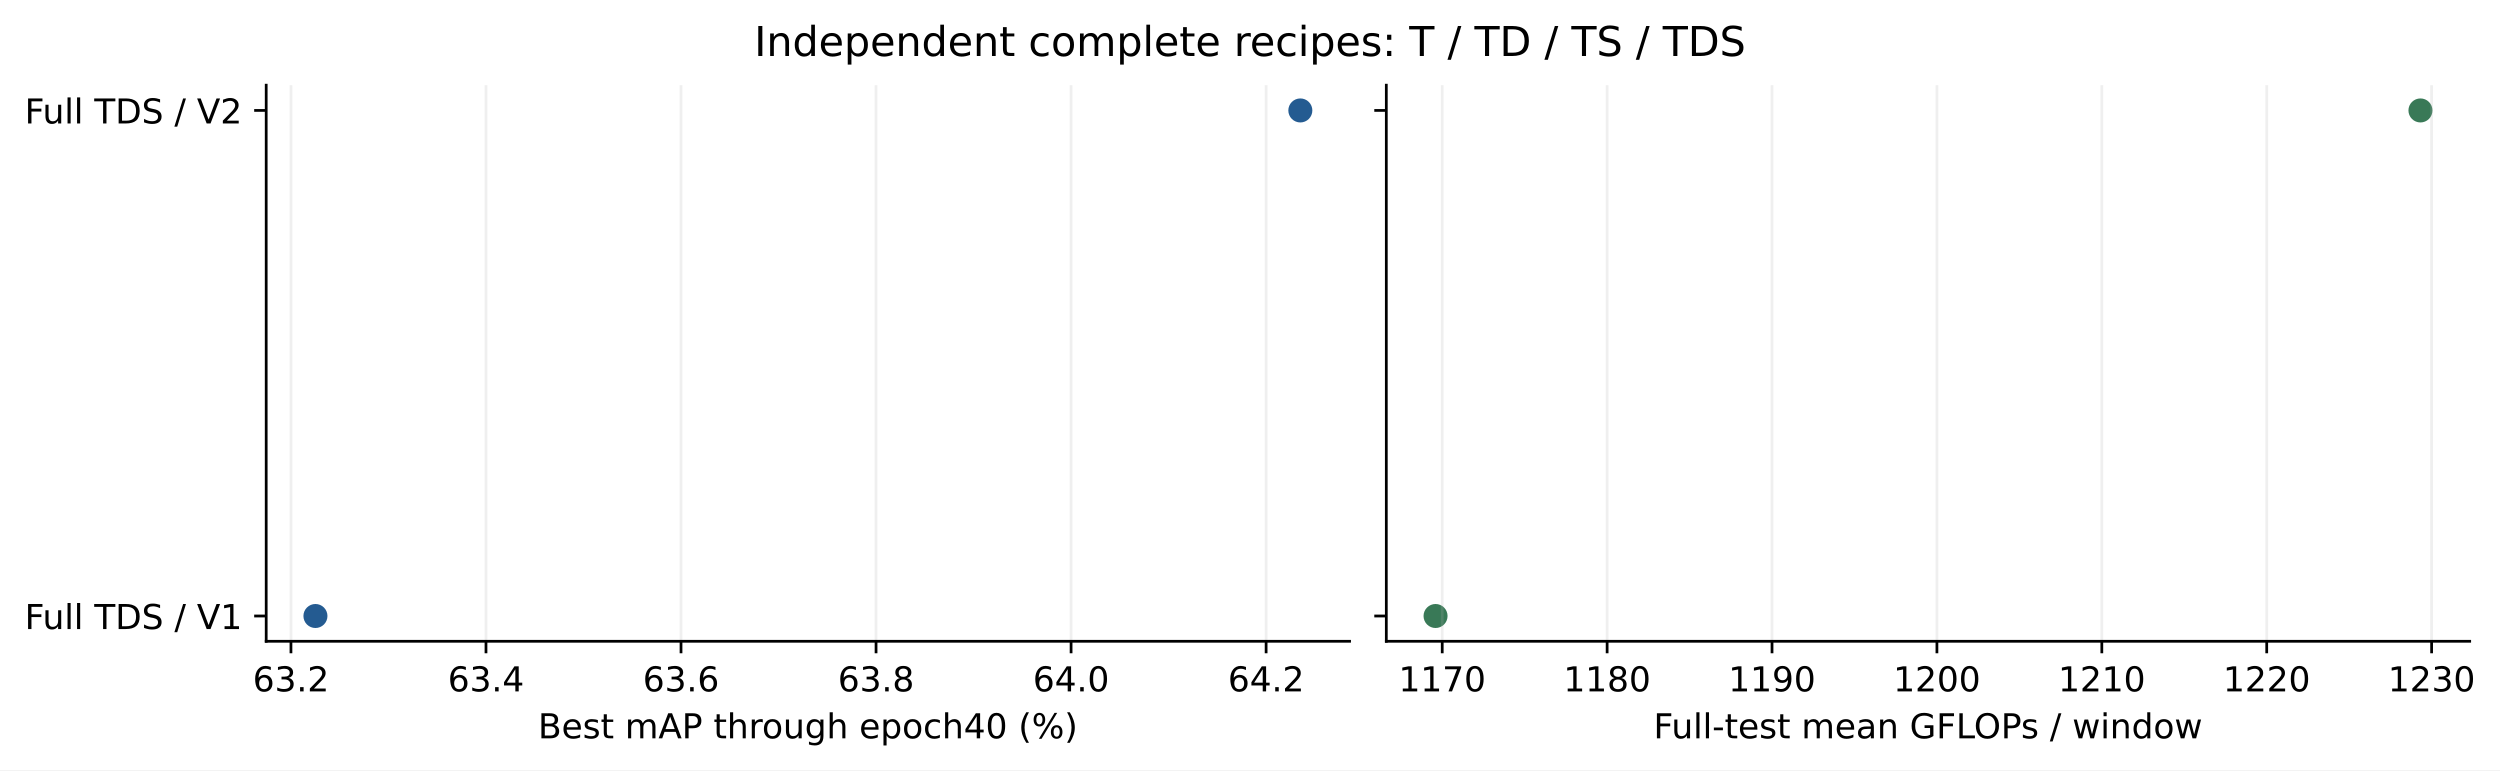
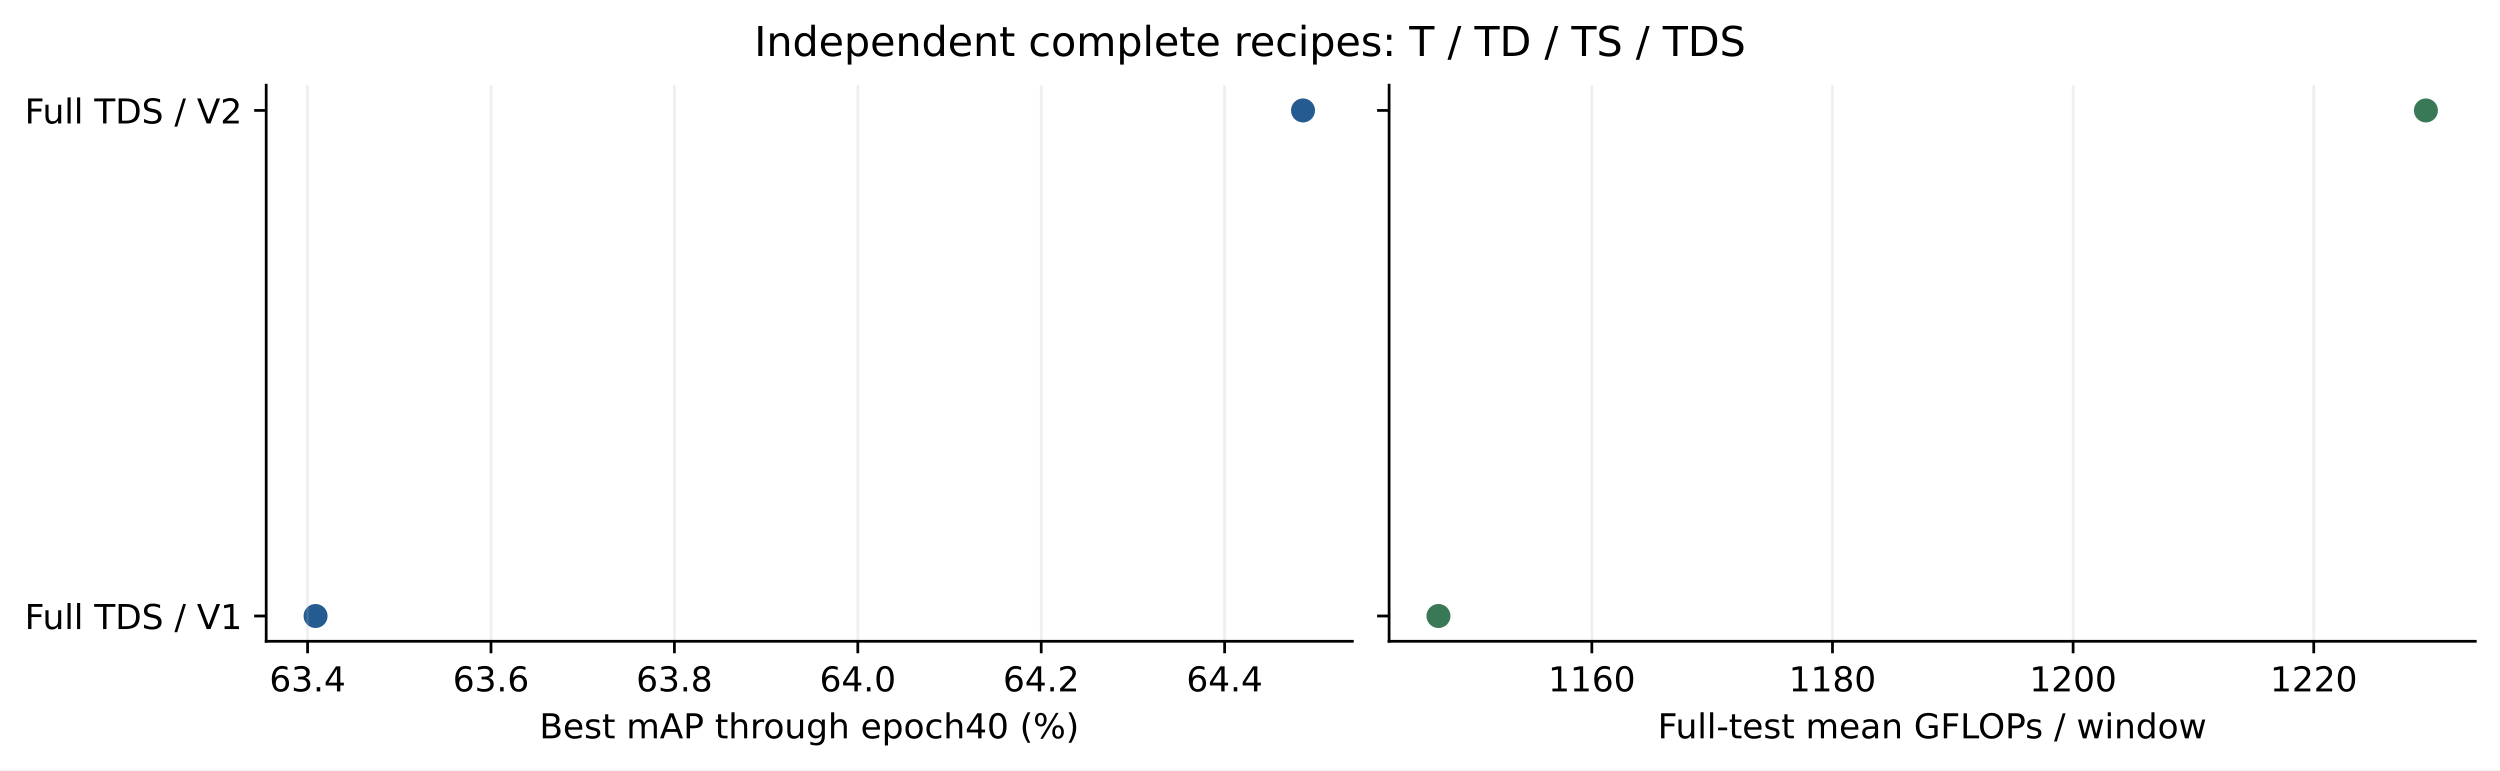
- <svg xmlns="http://www.w3.org/2000/svg" xmlns:xlink="http://www.w3.org/1999/xlink" width="728.399pt" height="224.4pt" viewBox="0 0 728.399 224.4" version="1.1">
+ <svg xmlns="http://www.w3.org/2000/svg" xmlns:xlink="http://www.w3.org/1999/xlink" width="728.4pt" height="224.4pt" viewBox="0 0 728.4 224.4" version="1.1">
  <defs>
    <style type="text/css">*{stroke-linejoin: round; stroke-linecap: butt}</style>
  </defs>
  <g id="figure_1">
    <g id="patch_1">
-       <path d="M 0 224.4  L 728.399 224.4  L 728.399 0  L 0 0  z " style="fill: #ffffff" />
+       <path d="M 0 224.4  L 728.4 224.4  L 728.4 0  L 0 0  z " style="fill: #ffffff" />
    </g>
    <g id="axes_1">
      <g id="patch_2">
-         <path d="M 77.558 186.843  L 393.214 186.843  L 393.214 24.814  L 77.558 24.814  z " style="fill: #ffffff" />
+         <path d="M 77.558 186.843  L 394.029 186.843  L 394.029 24.814  L 77.558 24.814  z " style="fill: #ffffff" />
      </g>
      <g id="PathCollection_1">
        <defs>
-           <path id="m595590817a" d="M 0 3  C 0.796 3 1.559 2.684 2.121 2.121  C 2.684 1.559 3 0.796 3 0  C 3 -0.796 2.684 -1.559 2.121 -2.121  C 1.559 -2.684 0.796 -3 0 -3  C -0.796 -3 -1.559 -2.684 -2.121 -2.121  C -2.684 -1.559 -3 -0.796 -3 0  C -3 0.796 -2.684 1.559 -2.121 2.121  C -1.559 2.684 -0.796 3 0 3  z " style="stroke: #245b91" />
+           <path id="m10da9b67cb" d="M 0 3  C 0.796 3 1.559 2.684 2.121 2.121  C 2.684 1.559 3 0.796 3 0  C 3 -0.796 2.684 -1.559 2.121 -2.121  C 1.559 -2.684 0.796 -3 0 -3  C -0.796 -3 -1.559 -2.684 -2.121 -2.121  C -2.684 -1.559 -3 -0.796 -3 0  C -3 0.796 -2.684 1.559 -2.121 2.121  C -1.559 2.684 -0.796 3 0 3  z " style="stroke: #245b91" />
        </defs>
-         <g clip-path="url(#pc02d400f17)">
-           <use xlink:href="#m595590817a" x="91.906" y="179.478" style="fill: #245b91; stroke: #245b91" />
-           <use xlink:href="#m595590817a" x="378.866" y="32.179" style="fill: #245b91; stroke: #245b91" />
+         <g clip-path="url(#pf8de3ceb4e)">
+           <use xlink:href="#m10da9b67cb" x="91.943" y="179.478" style="fill: #245b91; stroke: #245b91" />
+           <use xlink:href="#m10da9b67cb" x="379.644" y="32.179" style="fill: #245b91; stroke: #245b91" />
        </g>
      </g>
      <g id="matplotlib.axis_1">
        <g id="xtick_1">
          <g id="line2d_1">
-             <path d="M 84.772 186.843  L 84.772 24.814  " clip-path="url(#pc02d400f17)" style="fill: none; stroke: #b0b0b0; stroke-opacity: 0.2; stroke-width: 0.8; stroke-linecap: square" />
+             <path d="M 89.62 186.843  L 89.62 24.814  " clip-path="url(#pf8de3ceb4e)" style="fill: none; stroke: #b0b0b0; stroke-opacity: 0.2; stroke-width: 0.8; stroke-linecap: square" />
          </g>
          <g id="line2d_2">
            <defs>
-               <path id="m316896614f" d="M 0 0  L 0 3.5  " style="stroke: #000000; stroke-width: 0.8" />
+               <path id="m547ca9e5b4" d="M 0 0  L 0 3.5  " style="stroke: #000000; stroke-width: 0.8" />
            </defs>
            <g>
-               <use xlink:href="#m316896614f" x="84.772" y="186.843" style="stroke: #000000; stroke-width: 0.8" />
+               <use xlink:href="#m547ca9e5b4" x="89.62" y="186.843" style="stroke: #000000; stroke-width: 0.8" />
            </g>
          </g>
          <g id="text_1">
-             <text style="font-size: 10px; font-family: 'DejaVu Sans', 'Bitstream Vera Sans', 'Computer Modern Sans Serif', 'Lucida Grande', 'Verdana', 'Geneva', 'Lucid', 'Arial', 'Helvetica', 'Avant Garde', sans-serif; text-anchor: middle" x="84.772" y="201.442" transform="rotate(-0 84.77202 201.4417)">63.2</text>
+             <text style="font-size: 10px; font-family: 'DejaVu Sans', 'Bitstream Vera Sans', 'Computer Modern Sans Serif', 'Lucida Grande', 'Verdana', 'Geneva', 'Lucid', 'Arial', 'Helvetica', 'Avant Garde', sans-serif; text-anchor: middle" x="89.62" y="201.442" transform="rotate(-0 89.62012 201.4417)">63.4</text>
          </g>
        </g>
        <g id="xtick_2">
          <g id="line2d_3">
-             <path d="M 141.596 186.843  L 141.596 24.814  " clip-path="url(#pc02d400f17)" style="fill: none; stroke: #b0b0b0; stroke-opacity: 0.2; stroke-width: 0.8; stroke-linecap: square" />
+             <path d="M 143.057 186.843  L 143.057 24.814  " clip-path="url(#pf8de3ceb4e)" style="fill: none; stroke: #b0b0b0; stroke-opacity: 0.2; stroke-width: 0.8; stroke-linecap: square" />
          </g>
          <g id="line2d_4">
            <g>
-               <use xlink:href="#m316896614f" x="141.596" y="186.843" style="stroke: #000000; stroke-width: 0.8" />
+               <use xlink:href="#m547ca9e5b4" x="143.057" y="186.843" style="stroke: #000000; stroke-width: 0.8" />
            </g>
          </g>
          <g id="text_2">
-             <text style="font-size: 10px; font-family: 'DejaVu Sans', 'Bitstream Vera Sans', 'Computer Modern Sans Serif', 'Lucida Grande', 'Verdana', 'Geneva', 'Lucid', 'Arial', 'Helvetica', 'Avant Garde', sans-serif; text-anchor: middle" x="141.596" y="201.442" transform="rotate(-0 141.5962 201.4417)">63.4</text>
+             <text style="font-size: 10px; font-family: 'DejaVu Sans', 'Bitstream Vera Sans', 'Computer Modern Sans Serif', 'Lucida Grande', 'Verdana', 'Geneva', 'Lucid', 'Arial', 'Helvetica', 'Avant Garde', sans-serif; text-anchor: middle" x="143.057" y="201.442" transform="rotate(-0 143.0567 201.4417)">63.6</text>
          </g>
        </g>
        <g id="xtick_3">
          <g id="line2d_5">
-             <path d="M 198.42 186.843  L 198.42 24.814  " clip-path="url(#pc02d400f17)" style="fill: none; stroke: #b0b0b0; stroke-opacity: 0.2; stroke-width: 0.8; stroke-linecap: square" />
+             <path d="M 196.493 186.843  L 196.493 24.814  " clip-path="url(#pf8de3ceb4e)" style="fill: none; stroke: #b0b0b0; stroke-opacity: 0.2; stroke-width: 0.8; stroke-linecap: square" />
          </g>
          <g id="line2d_6">
            <g>
-               <use xlink:href="#m316896614f" x="198.42" y="186.843" style="stroke: #000000; stroke-width: 0.8" />
+               <use xlink:href="#m547ca9e5b4" x="196.493" y="186.843" style="stroke: #000000; stroke-width: 0.8" />
            </g>
          </g>
          <g id="text_3">
-             <text style="font-size: 10px; font-family: 'DejaVu Sans', 'Bitstream Vera Sans', 'Computer Modern Sans Serif', 'Lucida Grande', 'Verdana', 'Geneva', 'Lucid', 'Arial', 'Helvetica', 'Avant Garde', sans-serif; text-anchor: middle" x="198.42" y="201.442" transform="rotate(-0 198.4204 201.4417)">63.6</text>
+             <text style="font-size: 10px; font-family: 'DejaVu Sans', 'Bitstream Vera Sans', 'Computer Modern Sans Serif', 'Lucida Grande', 'Verdana', 'Geneva', 'Lucid', 'Arial', 'Helvetica', 'Avant Garde', sans-serif; text-anchor: middle" x="196.493" y="201.442" transform="rotate(-0 196.4934 201.4417)">63.8</text>
          </g>
        </g>
        <g id="xtick_4">
          <g id="line2d_7">
-             <path d="M 255.245 186.843  L 255.245 24.814  " clip-path="url(#pc02d400f17)" style="fill: none; stroke: #b0b0b0; stroke-opacity: 0.2; stroke-width: 0.8; stroke-linecap: square" />
+             <path d="M 249.93 186.843  L 249.93 24.814  " clip-path="url(#pf8de3ceb4e)" style="fill: none; stroke: #b0b0b0; stroke-opacity: 0.2; stroke-width: 0.8; stroke-linecap: square" />
          </g>
          <g id="line2d_8">
            <g>
-               <use xlink:href="#m316896614f" x="255.245" y="186.843" style="stroke: #000000; stroke-width: 0.8" />
+               <use xlink:href="#m547ca9e5b4" x="249.93" y="186.843" style="stroke: #000000; stroke-width: 0.8" />
            </g>
          </g>
          <g id="text_4">
-             <text style="font-size: 10px; font-family: 'DejaVu Sans', 'Bitstream Vera Sans', 'Computer Modern Sans Serif', 'Lucida Grande', 'Verdana', 'Geneva', 'Lucid', 'Arial', 'Helvetica', 'Avant Garde', sans-serif; text-anchor: middle" x="255.245" y="201.442" transform="rotate(-0 255.2446 201.4417)">63.8</text>
+             <text style="font-size: 10px; font-family: 'DejaVu Sans', 'Bitstream Vera Sans', 'Computer Modern Sans Serif', 'Lucida Grande', 'Verdana', 'Geneva', 'Lucid', 'Arial', 'Helvetica', 'Avant Garde', sans-serif; text-anchor: middle" x="249.93" y="201.442" transform="rotate(-0 249.93 201.4417)">64.0</text>
          </g>
        </g>
        <g id="xtick_5">
          <g id="line2d_9">
-             <path d="M 312.069 186.843  L 312.069 24.814  " clip-path="url(#pc02d400f17)" style="fill: none; stroke: #b0b0b0; stroke-opacity: 0.2; stroke-width: 0.8; stroke-linecap: square" />
+             <path d="M 303.367 186.843  L 303.367 24.814  " clip-path="url(#pf8de3ceb4e)" style="fill: none; stroke: #b0b0b0; stroke-opacity: 0.2; stroke-width: 0.8; stroke-linecap: square" />
          </g>
          <g id="line2d_10">
            <g>
-               <use xlink:href="#m316896614f" x="312.069" y="186.843" style="stroke: #000000; stroke-width: 0.8" />
+               <use xlink:href="#m547ca9e5b4" x="303.367" y="186.843" style="stroke: #000000; stroke-width: 0.8" />
            </g>
          </g>
          <g id="text_5">
-             <text style="font-size: 10px; font-family: 'DejaVu Sans', 'Bitstream Vera Sans', 'Computer Modern Sans Serif', 'Lucida Grande', 'Verdana', 'Geneva', 'Lucid', 'Arial', 'Helvetica', 'Avant Garde', sans-serif; text-anchor: middle" x="312.069" y="201.442" transform="rotate(-0 312.0688 201.4417)">64.0</text>
+             <text style="font-size: 10px; font-family: 'DejaVu Sans', 'Bitstream Vera Sans', 'Computer Modern Sans Serif', 'Lucida Grande', 'Verdana', 'Geneva', 'Lucid', 'Arial', 'Helvetica', 'Avant Garde', sans-serif; text-anchor: middle" x="303.367" y="201.442" transform="rotate(-0 303.3666 201.4417)">64.2</text>
          </g>
        </g>
        <g id="xtick_6">
          <g id="line2d_11">
-             <path d="M 368.893 186.843  L 368.893 24.814  " clip-path="url(#pc02d400f17)" style="fill: none; stroke: #b0b0b0; stroke-opacity: 0.2; stroke-width: 0.8; stroke-linecap: square" />
+             <path d="M 356.803 186.843  L 356.803 24.814  " clip-path="url(#pf8de3ceb4e)" style="fill: none; stroke: #b0b0b0; stroke-opacity: 0.2; stroke-width: 0.8; stroke-linecap: square" />
          </g>
          <g id="line2d_12">
            <g>
-               <use xlink:href="#m316896614f" x="368.893" y="186.843" style="stroke: #000000; stroke-width: 0.8" />
+               <use xlink:href="#m547ca9e5b4" x="356.803" y="186.843" style="stroke: #000000; stroke-width: 0.8" />
            </g>
          </g>
          <g id="text_6">
-             <text style="font-size: 10px; font-family: 'DejaVu Sans', 'Bitstream Vera Sans', 'Computer Modern Sans Serif', 'Lucida Grande', 'Verdana', 'Geneva', 'Lucid', 'Arial', 'Helvetica', 'Avant Garde', sans-serif; text-anchor: middle" x="368.893" y="201.442" transform="rotate(-0 368.893 201.4417)">64.2</text>
+             <text style="font-size: 10px; font-family: 'DejaVu Sans', 'Bitstream Vera Sans', 'Computer Modern Sans Serif', 'Lucida Grande', 'Verdana', 'Geneva', 'Lucid', 'Arial', 'Helvetica', 'Avant Garde', sans-serif; text-anchor: middle" x="356.803" y="201.442" transform="rotate(-0 356.8032 201.4417)">64.4</text>
          </g>
        </g>
        <g id="text_7">
-           <text style="font-size: 10px; font-family: 'DejaVu Sans', 'Bitstream Vera Sans', 'Computer Modern Sans Serif', 'Lucida Grande', 'Verdana', 'Geneva', 'Lucid', 'Arial', 'Helvetica', 'Avant Garde', sans-serif; text-anchor: middle" x="235.386" y="215.12" transform="rotate(-0 235.3859 215.1198)">Best mAP through epoch40 (%)</text>
+           <text style="font-size: 10px; font-family: 'DejaVu Sans', 'Bitstream Vera Sans', 'Computer Modern Sans Serif', 'Lucida Grande', 'Verdana', 'Geneva', 'Lucid', 'Arial', 'Helvetica', 'Avant Garde', sans-serif; text-anchor: middle" x="235.793" y="215.12" transform="rotate(-0 235.7932 215.1198)">Best mAP through epoch40 (%)</text>
        </g>
      </g>
      <g id="matplotlib.axis_2">
        <g id="ytick_1">
          <g id="line2d_13">
            <defs>
-               <path id="mc5f08cbb24" d="M 0 0  L -3.5 0  " style="stroke: #000000; stroke-width: 0.8" />
+               <path id="m2315b5860f" d="M 0 0  L -3.5 0  " style="stroke: #000000; stroke-width: 0.8" />
            </defs>
            <g>
-               <use xlink:href="#mc5f08cbb24" x="77.558" y="179.478" style="stroke: #000000; stroke-width: 0.8" />
+               <use xlink:href="#m2315b5860f" x="77.558" y="179.478" style="stroke: #000000; stroke-width: 0.8" />
            </g>
          </g>
          <g id="text_8">
            <text style="font-size: 10px; font-family: 'DejaVu Sans', 'Bitstream Vera Sans', 'Computer Modern Sans Serif', 'Lucida Grande', 'Verdana', 'Geneva', 'Lucid', 'Arial', 'Helvetica', 'Avant Garde', sans-serif; text-anchor: end" x="70.558" y="183.278" transform="rotate(-0 70.55781 183.2775)">Full TDS / V1</text>
          </g>
        </g>
        <g id="ytick_2">
          <g id="line2d_14">
            <g>
-               <use xlink:href="#mc5f08cbb24" x="77.558" y="32.179" style="stroke: #000000; stroke-width: 0.8" />
+               <use xlink:href="#m2315b5860f" x="77.558" y="32.179" style="stroke: #000000; stroke-width: 0.8" />
            </g>
          </g>
          <g id="text_9">
            <text style="font-size: 10px; font-family: 'DejaVu Sans', 'Bitstream Vera Sans', 'Computer Modern Sans Serif', 'Lucida Grande', 'Verdana', 'Geneva', 'Lucid', 'Arial', 'Helvetica', 'Avant Garde', sans-serif; text-anchor: end" x="70.558" y="35.978" transform="rotate(-0 70.55781 35.97841)">Full TDS / V2</text>
          </g>
        </g>
      </g>
      <g id="patch_3">
        <path d="M 77.558 186.843  L 77.558 24.814  " style="fill: none; stroke: #000000; stroke-width: 0.8; stroke-linejoin: miter; stroke-linecap: square" />
      </g>
      <g id="patch_4">
-         <path d="M 77.558 186.843  L 393.214 186.843  " style="fill: none; stroke: #000000; stroke-width: 0.8; stroke-linejoin: miter; stroke-linecap: square" />
+         <path d="M 77.558 186.843  L 394.029 186.843  " style="fill: none; stroke: #000000; stroke-width: 0.8; stroke-linejoin: miter; stroke-linecap: square" />
      </g>
    </g>
    <g id="axes_2">
      <g id="patch_5">
-         <path d="M 403.914 186.843  L 719.57 186.843  L 719.57 24.814  L 403.914 24.814  z " style="fill: #ffffff" />
+         <path d="M 404.729 186.843  L 721.2 186.843  L 721.2 24.814  L 404.729 24.814  z " style="fill: #ffffff" />
      </g>
      <g id="PathCollection_2">
        <defs>
-           <path id="m138051a77a" d="M 0 3  C 0.796 3 1.559 2.684 2.121 2.121  C 2.684 1.559 3 0.796 3 0  C 3 -0.796 2.684 -1.559 2.121 -2.121  C 1.559 -2.684 0.796 -3 0 -3  C -0.796 -3 -1.559 -2.684 -2.121 -2.121  C -2.684 -1.559 -3 -0.796 -3 0  C -3 0.796 -2.684 1.559 -2.121 2.121  C -1.559 2.684 -0.796 3 0 3  z " style="stroke: #397957" />
+           <path id="m9e145f9be1" d="M 0 3  C 0.796 3 1.559 2.684 2.121 2.121  C 2.684 1.559 3 0.796 3 0  C 3 -0.796 2.684 -1.559 2.121 -2.121  C 1.559 -2.684 0.796 -3 0 -3  C -0.796 -3 -1.559 -2.684 -2.121 -2.121  C -2.684 -1.559 -3 -0.796 -3 0  C -3 0.796 -2.684 1.559 -2.121 2.121  C -1.559 2.684 -0.796 3 0 3  z " style="stroke: #397957" />
        </defs>
-         <g clip-path="url(#pd0847e91c8)">
-           <use xlink:href="#m138051a77a" x="418.262" y="179.478" style="fill: #397957; stroke: #397957" />
-           <use xlink:href="#m138051a77a" x="705.222" y="32.179" style="fill: #397957; stroke: #397957" />
+         <g clip-path="url(#pfd6cd57e04)">
+           <use xlink:href="#m9e145f9be1" x="419.114" y="179.478" style="fill: #397957; stroke: #397957" />
+           <use xlink:href="#m9e145f9be1" x="706.814" y="32.179" style="fill: #397957; stroke: #397957" />
        </g>
      </g>
      <g id="matplotlib.axis_3">
        <g id="xtick_7">
          <g id="line2d_15">
-             <path d="M 420.207 186.843  L 420.207 24.814  " clip-path="url(#pd0847e91c8)" style="fill: none; stroke: #b0b0b0; stroke-opacity: 0.2; stroke-width: 0.8; stroke-linecap: square" />
+             <path d="M 463.799 186.843  L 463.799 24.814  " clip-path="url(#pfd6cd57e04)" style="fill: none; stroke: #b0b0b0; stroke-opacity: 0.2; stroke-width: 0.8; stroke-linecap: square" />
          </g>
          <g id="line2d_16">
            <g>
-               <use xlink:href="#m316896614f" x="420.207" y="186.843" style="stroke: #000000; stroke-width: 0.8" />
+               <use xlink:href="#m547ca9e5b4" x="463.799" y="186.843" style="stroke: #000000; stroke-width: 0.8" />
            </g>
          </g>
          <g id="text_10">
-             <text style="font-size: 10px; font-family: 'DejaVu Sans', 'Bitstream Vera Sans', 'Computer Modern Sans Serif', 'Lucida Grande', 'Verdana', 'Geneva', 'Lucid', 'Arial', 'Helvetica', 'Avant Garde', sans-serif; text-anchor: middle" x="420.207" y="201.442" transform="rotate(-0 420.2066 201.4417)">1170</text>
+             <text style="font-size: 10px; font-family: 'DejaVu Sans', 'Bitstream Vera Sans', 'Computer Modern Sans Serif', 'Lucida Grande', 'Verdana', 'Geneva', 'Lucid', 'Arial', 'Helvetica', 'Avant Garde', sans-serif; text-anchor: middle" x="463.799" y="201.442" transform="rotate(-0 463.7989 201.4417)">1160</text>
          </g>
        </g>
        <g id="xtick_8">
          <g id="line2d_17">
-             <path d="M 468.251 186.843  L 468.251 24.814  " clip-path="url(#pd0847e91c8)" style="fill: none; stroke: #b0b0b0; stroke-opacity: 0.2; stroke-width: 0.8; stroke-linecap: square" />
+             <path d="M 533.91 186.843  L 533.91 24.814  " clip-path="url(#pfd6cd57e04)" style="fill: none; stroke: #b0b0b0; stroke-opacity: 0.2; stroke-width: 0.8; stroke-linecap: square" />
          </g>
          <g id="line2d_18">
            <g>
-               <use xlink:href="#m316896614f" x="468.251" y="186.843" style="stroke: #000000; stroke-width: 0.8" />
+               <use xlink:href="#m547ca9e5b4" x="533.91" y="186.843" style="stroke: #000000; stroke-width: 0.8" />
            </g>
          </g>
          <g id="text_11">
-             <text style="font-size: 10px; font-family: 'DejaVu Sans', 'Bitstream Vera Sans', 'Computer Modern Sans Serif', 'Lucida Grande', 'Verdana', 'Geneva', 'Lucid', 'Arial', 'Helvetica', 'Avant Garde', sans-serif; text-anchor: middle" x="468.251" y="201.442" transform="rotate(-0 468.2512 201.4417)">1180</text>
+             <text style="font-size: 10px; font-family: 'DejaVu Sans', 'Bitstream Vera Sans', 'Computer Modern Sans Serif', 'Lucida Grande', 'Verdana', 'Geneva', 'Lucid', 'Arial', 'Helvetica', 'Avant Garde', sans-serif; text-anchor: middle" x="533.91" y="201.442" transform="rotate(-0 533.91 201.4417)">1180</text>
          </g>
        </g>
        <g id="xtick_9">
          <g id="line2d_19">
-             <path d="M 516.296 186.843  L 516.296 24.814  " clip-path="url(#pd0847e91c8)" style="fill: none; stroke: #b0b0b0; stroke-opacity: 0.2; stroke-width: 0.8; stroke-linecap: square" />
+             <path d="M 604.021 186.843  L 604.021 24.814  " clip-path="url(#pfd6cd57e04)" style="fill: none; stroke: #b0b0b0; stroke-opacity: 0.2; stroke-width: 0.8; stroke-linecap: square" />
          </g>
          <g id="line2d_20">
            <g>
-               <use xlink:href="#m316896614f" x="516.296" y="186.843" style="stroke: #000000; stroke-width: 0.8" />
+               <use xlink:href="#m547ca9e5b4" x="604.021" y="186.843" style="stroke: #000000; stroke-width: 0.8" />
            </g>
          </g>
          <g id="text_12">
-             <text style="font-size: 10px; font-family: 'DejaVu Sans', 'Bitstream Vera Sans', 'Computer Modern Sans Serif', 'Lucida Grande', 'Verdana', 'Geneva', 'Lucid', 'Arial', 'Helvetica', 'Avant Garde', sans-serif; text-anchor: middle" x="516.296" y="201.442" transform="rotate(-0 516.2959 201.4417)">1190</text>
+             <text style="font-size: 10px; font-family: 'DejaVu Sans', 'Bitstream Vera Sans', 'Computer Modern Sans Serif', 'Lucida Grande', 'Verdana', 'Geneva', 'Lucid', 'Arial', 'Helvetica', 'Avant Garde', sans-serif; text-anchor: middle" x="604.021" y="201.442" transform="rotate(-0 604.021 201.4417)">1200</text>
          </g>
        </g>
        <g id="xtick_10">
          <g id="line2d_21">
-             <path d="M 564.341 186.843  L 564.341 24.814  " clip-path="url(#pd0847e91c8)" style="fill: none; stroke: #b0b0b0; stroke-opacity: 0.2; stroke-width: 0.8; stroke-linecap: square" />
+             <path d="M 674.132 186.843  L 674.132 24.814  " clip-path="url(#pfd6cd57e04)" style="fill: none; stroke: #b0b0b0; stroke-opacity: 0.2; stroke-width: 0.8; stroke-linecap: square" />
          </g>
          <g id="line2d_22">
            <g>
-               <use xlink:href="#m316896614f" x="564.341" y="186.843" style="stroke: #000000; stroke-width: 0.8" />
+               <use xlink:href="#m547ca9e5b4" x="674.132" y="186.843" style="stroke: #000000; stroke-width: 0.8" />
            </g>
          </g>
          <g id="text_13">
-             <text style="font-size: 10px; font-family: 'DejaVu Sans', 'Bitstream Vera Sans', 'Computer Modern Sans Serif', 'Lucida Grande', 'Verdana', 'Geneva', 'Lucid', 'Arial', 'Helvetica', 'Avant Garde', sans-serif; text-anchor: middle" x="564.341" y="201.442" transform="rotate(-0 564.3405 201.4417)">1200</text>
-           </g>
-         </g>
-         <g id="xtick_11">
-           <g id="line2d_23">
-             <path d="M 612.385 186.843  L 612.385 24.814  " clip-path="url(#pd0847e91c8)" style="fill: none; stroke: #b0b0b0; stroke-opacity: 0.2; stroke-width: 0.8; stroke-linecap: square" />
-           </g>
-           <g id="line2d_24">
-             <g>
-               <use xlink:href="#m316896614f" x="612.385" y="186.843" style="stroke: #000000; stroke-width: 0.8" />
-             </g>
-           </g>
-           <g id="text_14">
-             <text style="font-size: 10px; font-family: 'DejaVu Sans', 'Bitstream Vera Sans', 'Computer Modern Sans Serif', 'Lucida Grande', 'Verdana', 'Geneva', 'Lucid', 'Arial', 'Helvetica', 'Avant Garde', sans-serif; text-anchor: middle" x="612.385" y="201.442" transform="rotate(-0 612.3852 201.4417)">1210</text>
-           </g>
-         </g>
-         <g id="xtick_12">
-           <g id="line2d_25">
-             <path d="M 660.43 186.843  L 660.43 24.814  " clip-path="url(#pd0847e91c8)" style="fill: none; stroke: #b0b0b0; stroke-opacity: 0.2; stroke-width: 0.8; stroke-linecap: square" />
-           </g>
-           <g id="line2d_26">
-             <g>
-               <use xlink:href="#m316896614f" x="660.43" y="186.843" style="stroke: #000000; stroke-width: 0.8" />
-             </g>
-           </g>
-           <g id="text_15">
-             <text style="font-size: 10px; font-family: 'DejaVu Sans', 'Bitstream Vera Sans', 'Computer Modern Sans Serif', 'Lucida Grande', 'Verdana', 'Geneva', 'Lucid', 'Arial', 'Helvetica', 'Avant Garde', sans-serif; text-anchor: middle" x="660.43" y="201.442" transform="rotate(-0 660.4298 201.4417)">1220</text>
-           </g>
-         </g>
-         <g id="xtick_13">
-           <g id="line2d_27">
-             <path d="M 708.474 186.843  L 708.474 24.814  " clip-path="url(#pd0847e91c8)" style="fill: none; stroke: #b0b0b0; stroke-opacity: 0.2; stroke-width: 0.8; stroke-linecap: square" />
-           </g>
-           <g id="line2d_28">
-             <g>
-               <use xlink:href="#m316896614f" x="708.474" y="186.843" style="stroke: #000000; stroke-width: 0.8" />
-             </g>
-           </g>
-           <g id="text_16">
-             <text style="font-size: 10px; font-family: 'DejaVu Sans', 'Bitstream Vera Sans', 'Computer Modern Sans Serif', 'Lucida Grande', 'Verdana', 'Geneva', 'Lucid', 'Arial', 'Helvetica', 'Avant Garde', sans-serif; text-anchor: middle" x="708.474" y="201.442" transform="rotate(-0 708.4745 201.4417)">1230</text>
-           </g>
-         </g>
-         <g id="text_17">
-           <text style="font-size: 10px; font-family: 'DejaVu Sans', 'Bitstream Vera Sans', 'Computer Modern Sans Serif', 'Lucida Grande', 'Verdana', 'Geneva', 'Lucid', 'Arial', 'Helvetica', 'Avant Garde', sans-serif; text-anchor: middle" x="561.742" y="215.12" transform="rotate(-0 561.7421 215.1198)">Full-test mean GFLOPs / window</text>
+             <text style="font-size: 10px; font-family: 'DejaVu Sans', 'Bitstream Vera Sans', 'Computer Modern Sans Serif', 'Lucida Grande', 'Verdana', 'Geneva', 'Lucid', 'Arial', 'Helvetica', 'Avant Garde', sans-serif; text-anchor: middle" x="674.132" y="201.442" transform="rotate(-0 674.132 201.4417)">1220</text>
+           </g>
+         </g>
+         <g id="text_14">
+           <text style="font-size: 10px; font-family: 'DejaVu Sans', 'Bitstream Vera Sans', 'Computer Modern Sans Serif', 'Lucida Grande', 'Verdana', 'Geneva', 'Lucid', 'Arial', 'Helvetica', 'Avant Garde', sans-serif; text-anchor: middle" x="562.964" y="215.12" transform="rotate(-0 562.9641 215.1198)">Full-test mean GFLOPs / window</text>
        </g>
      </g>
      <g id="matplotlib.axis_4">
        <g id="ytick_3">
-           <g id="line2d_29">
-             <g>
-               <use xlink:href="#mc5f08cbb24" x="403.914" y="179.478" style="stroke: #000000; stroke-width: 0.8" />
+           <g id="line2d_23">
+             <g>
+               <use xlink:href="#m2315b5860f" x="404.729" y="179.478" style="stroke: #000000; stroke-width: 0.8" />
            </g>
          </g>
        </g>
        <g id="ytick_4">
-           <g id="line2d_30">
-             <g>
-               <use xlink:href="#mc5f08cbb24" x="403.914" y="32.179" style="stroke: #000000; stroke-width: 0.8" />
+           <g id="line2d_24">
+             <g>
+               <use xlink:href="#m2315b5860f" x="404.729" y="32.179" style="stroke: #000000; stroke-width: 0.8" />
            </g>
          </g>
        </g>
      </g>
      <g id="patch_6">
-         <path d="M 403.914 186.843  L 403.914 24.814  " style="fill: none; stroke: #000000; stroke-width: 0.8; stroke-linejoin: miter; stroke-linecap: square" />
+         <path d="M 404.729 186.843  L 404.729 24.814  " style="fill: none; stroke: #000000; stroke-width: 0.8; stroke-linejoin: miter; stroke-linecap: square" />
      </g>
      <g id="patch_7">
-         <path d="M 403.914 186.843  L 719.57 186.843  " style="fill: none; stroke: #000000; stroke-width: 0.8; stroke-linejoin: miter; stroke-linecap: square" />
-       </g>
-     </g>
-     <g id="text_18">
+         <path d="M 404.729 186.843  L 721.2 186.843  " style="fill: none; stroke: #000000; stroke-width: 0.8; stroke-linejoin: miter; stroke-linecap: square" />
+       </g>
+     </g>
+     <g id="text_15">
      <text style="font-size: 12px; font-family: 'DejaVu Sans', 'Bitstream Vera Sans', 'Computer Modern Sans Serif', 'Lucida Grande', 'Verdana', 'Geneva', 'Lucid', 'Arial', 'Helvetica', 'Avant Garde', sans-serif; text-anchor: middle" x="364.2" y="16.318" transform="rotate(-0 364.1998 16.31812)">Independent complete recipes: T / TD / TS / TDS</text>
    </g>
  </g>
  <defs>
-     <clipPath id="pc02d400f17">
-       <rect x="77.558" y="24.814" width="315.656" height="162.029" />
+     <clipPath id="pf8de3ceb4e">
+       <rect x="77.558" y="24.814" width="316.471" height="162.029" />
    </clipPath>
-     <clipPath id="pd0847e91c8">
-       <rect x="403.914" y="24.814" width="315.656" height="162.029" />
+     <clipPath id="pfd6cd57e04">
+       <rect x="404.729" y="24.814" width="316.471" height="162.029" />
    </clipPath>
  </defs>
</svg>
